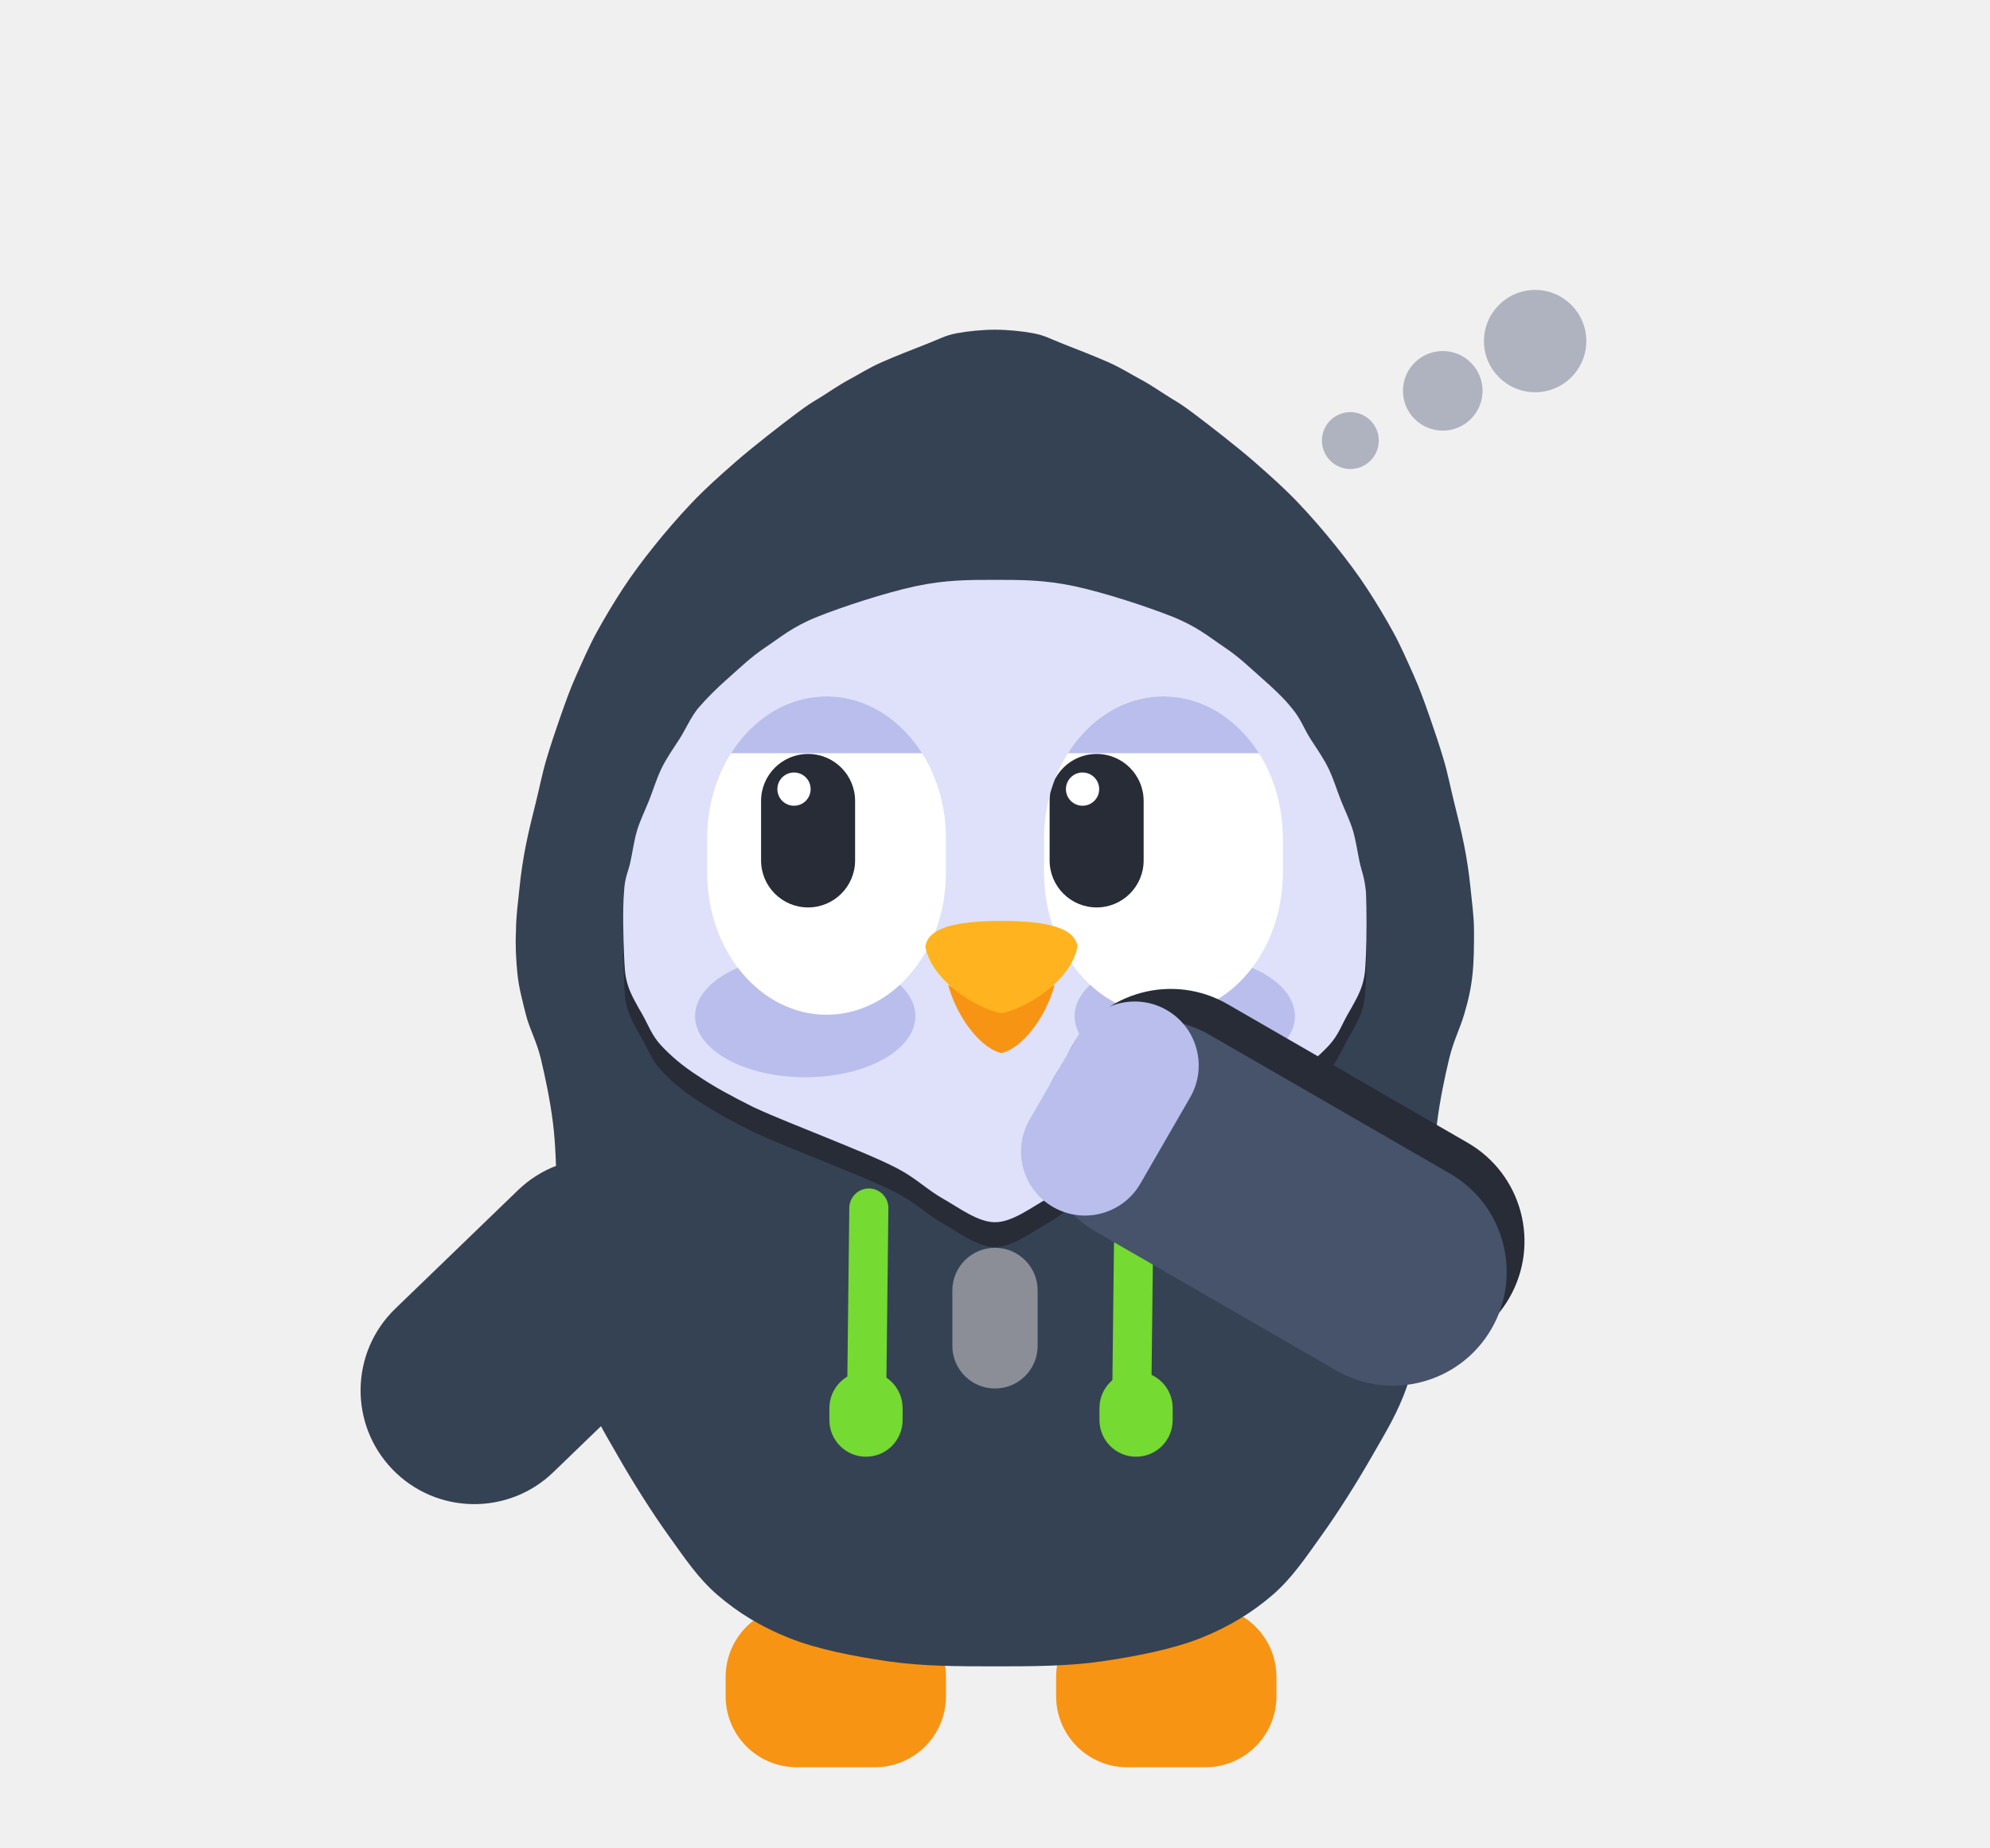
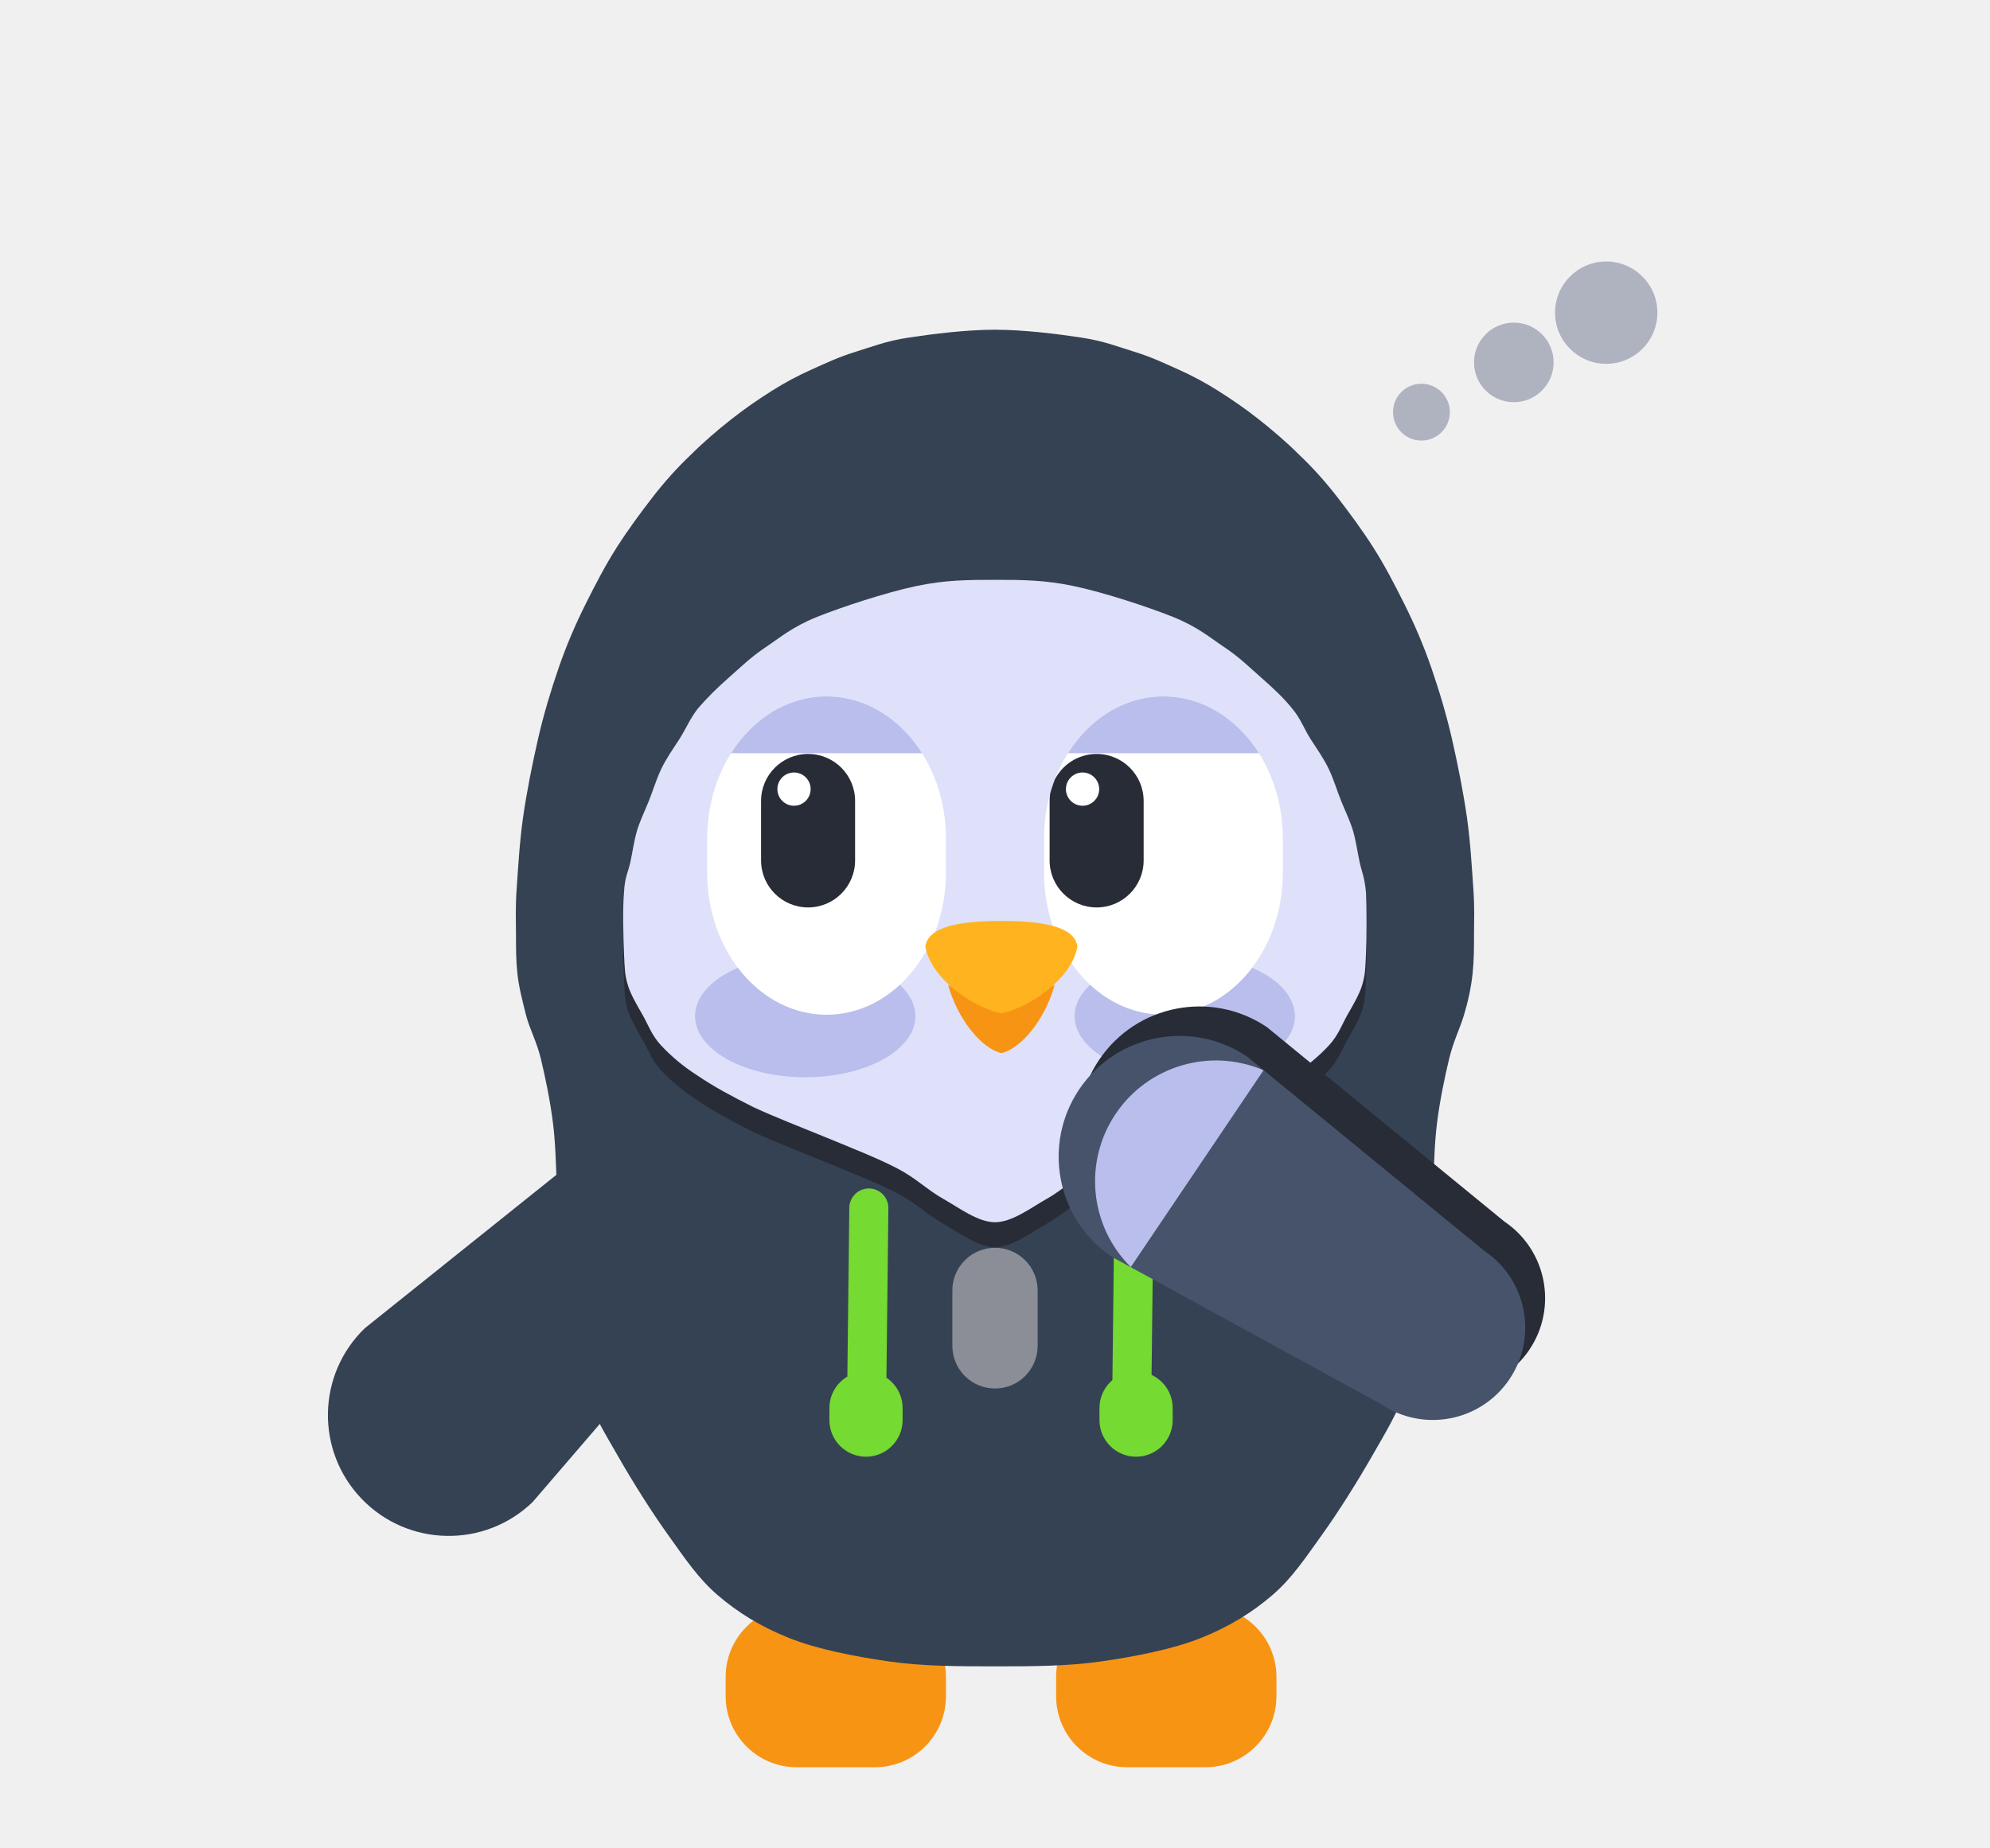
<svg xmlns="http://www.w3.org/2000/svg" viewBox="-40 -40 280 260" aria-hidden="true">
  <style>
  .byte-twinkle { transform-box: fill-box; transform-origin: center; animation: byte-twinkle 1.6s ease-in-out infinite }
  @keyframes byte-twinkle { 0%,100% { transform: scale(1) rotate(0) } 50% { transform: scale(.7) rotate(20deg) } }
  .byte-float { animation: byte-float 2.4s ease-in-out infinite }
  @keyframes byte-float { 0%,100% { transform: translateY(0) } 50% { transform: translateY(-4px) } }
  .byte-smoke { animation: byte-smoke 1.8s ease-out infinite }
  @keyframes byte-smoke { 0% { opacity: 0; transform: translateY(6px) } 25% { opacity: 1 } 100% { opacity: 0; transform: translateY(-10px) } }
  .byte-tear { animation: byte-tear 1.8s ease-in infinite }
  .byte-tear + .byte-tear { animation-delay: .6s }
  @keyframes byte-tear { 0% { opacity: 0; transform: translateY(0) } 15% { opacity: 1; transform: translateY(2px) }
    80% { opacity: 1; transform: translateY(14px) } 100% { opacity: 0; transform: translateY(18px) } }
  .byte-pop { transform-box: fill-box; transform-origin: center; animation: byte-pop .32s cubic-bezier(.34,1.56,.64,1) both }
  @keyframes byte-pop { from { opacity: 0; transform: scale(.4) } to { opacity: 1; transform: scale(1) } }
  .byte-rise { animation: byte-rise .34s cubic-bezier(.34,1.56,.64,1) both }
  @keyframes byte-rise { from { opacity: 0; transform: translateY(14px) } to { opacity: 1; transform: translateY(0) } }
  .byte-dot { transform-box: fill-box; transform-origin: center; animation: byte-dot 1.2s ease-in-out infinite }
  @keyframes byte-dot { 0%,100% { opacity: .45; transform: scale(.85) } 50% { opacity: 1; transform: scale(1) } }
  .byte-string { transform-box: fill-box; transform-origin: 50% 0 }
  .byte-sway .byte-string { animation: byte-sway 3.2s ease-in-out infinite }
  .byte-sway .byte-string + .byte-string { animation-delay: -1.1s }
  @keyframes byte-sway { 0%,100% { transform: rotate(2deg) } 50% { transform: rotate(-2deg) } }
  .byte-swing .byte-string { animation: byte-swing .9s ease-out 2 }
  .byte-swing .byte-string + .byte-string { animation-delay: .06s }
  @keyframes byte-swing { 0% { transform: rotate(0) } 20% { transform: rotate(11deg) } 45% { transform: rotate(-8deg) }
    70% { transform: rotate(4deg) } 100% { transform: rotate(0) } }
  @media (prefers-reduced-motion: reduce) {
    .byte-twinkle, .byte-float, .byte-smoke, .byte-tear, .byte-string, .byte-pop, .byte-rise, .byte-dot { animation: none !important }
    .byte-tear { transform: translateY(2px) }
  }
</style>
  <defs>
    <clipPath id="eyeL-R0">
      <rect x="59.5" y="58" width="33.6" height="44.8" rx="16.8" ry="20" />
    </clipPath>
    <clipPath id="eyeR-R0">
      <rect x="106.9" y="58" width="33.6" height="44.8" rx="16.8" ry="20" />
    </clipPath>
  </defs>
  <g>
    <g transform="translate(44 139)">
      <g transform="rotate(-44)">
-         <rect x="-40" y="-16" width="56" height="32" rx="16" fill="#354254" />
+         <path d="M14 -13 L-29 -17 A17 17 0 0 0 -29 17 L14 13 A13 13 0 0 0 14 -13 Z" fill="#354254" />
      </g>
    </g>
  </g>
  <g fill="#F89413">
    <rect x="62.1" y="186" width="31" height="22.7" rx="10" />
    <rect x="108.6" y="186" width="31" height="22.7" rx="10" />
  </g>
-   <path fill="#354254" d="M100.0 6.4 C101.8 6.4 103.8 6.6 105.4 6.9 C107.0 7.2 107.8 7.7 109.6 8.4 C111.4 9.1 114.2 10.2 116.0 11.0 C117.8 11.8 119.0 12.6 120.5 13.4 C122.0 14.2 123.4 15.2 124.7 16.0 C126.0 16.8 126.1 16.8 128.1 18.3 C130.1 19.8 134.1 22.9 136.5 25.0 C138.9 27.1 140.8 28.8 142.7 30.8 C144.6 32.8 146.4 34.9 148.0 36.9 C149.6 38.9 151.1 40.9 152.4 42.9 C153.7 44.9 154.9 46.9 156.0 48.9 C157.1 50.9 158.0 53.0 158.9 55.0 C159.8 57.0 160.5 59.0 161.2 61.0 C161.9 63.0 162.5 64.8 163.1 66.8 C163.7 68.8 164.1 70.9 164.6 72.9 C165.1 74.9 165.6 76.9 166.0 78.9 C166.4 80.9 166.7 82.9 166.9 84.9 C167.1 86.9 167.4 89.0 167.4 91.0 C167.4 93.0 167.4 95.0 167.2 97.0 C167.0 99.0 166.6 100.8 166.0 102.8 C165.4 104.8 164.5 106.5 163.9 109.0 C163.3 111.5 162.6 114.8 162.2 118.0 C161.8 121.2 161.8 124.0 161.6 128.0 C161.4 132.0 161.6 137.5 161.0 142.0 C160.4 146.5 159.3 151.2 158.0 155.0 C156.7 158.8 155.0 161.5 153.0 165.0 C151.0 168.5 148.3 172.8 146.0 176.0 C143.7 179.2 141.8 182.1 139.0 184.5 C136.2 186.9 133.0 188.9 129.0 190.5 C125.0 192.1 119.8 193.1 115.0 193.8 C110.2 194.5 105.0 194.5 100.0 194.5 C95.0 194.5 89.8 194.5 85.0 193.8 C80.2 193.1 75.0 192.1 71.0 190.5 C67.0 188.9 63.8 186.9 61.0 184.5 C58.2 182.1 56.3 179.2 54.0 176.0 C51.7 172.8 49.0 168.5 47.0 165.0 C45.0 161.5 43.3 158.8 42.0 155.0 C40.7 151.2 39.6 146.5 39.0 142.0 C38.4 137.5 38.6 132.0 38.4 128.0 C38.2 124.0 38.2 121.2 37.8 118.0 C37.4 114.8 36.7 111.5 36.1 109.0 C35.5 106.5 34.5 104.8 34.0 102.8 C33.5 100.8 33.0 99.0 32.8 97.0 C32.6 95.0 32.5 93.0 32.6 91.0 C32.6 89.0 32.9 86.9 33.1 84.9 C33.3 82.9 33.6 80.9 34.0 78.9 C34.4 76.9 34.9 74.9 35.4 72.9 C35.9 70.9 36.3 68.8 36.9 66.8 C37.5 64.8 38.1 63.0 38.8 61.0 C39.5 59.0 40.2 57.0 41.1 55.0 C42.0 53.0 42.9 50.9 44.0 48.9 C45.1 46.9 46.3 44.9 47.6 42.9 C48.9 40.9 50.4 38.9 52.0 36.9 C53.6 34.9 55.4 32.8 57.3 30.8 C59.2 28.8 61.1 27.1 63.5 25.0 C65.9 22.9 69.9 19.8 71.9 18.3 C73.9 16.8 74.0 16.8 75.3 16.0 C76.6 15.2 78.0 14.2 79.5 13.4 C81.0 12.6 82.2 11.8 84.0 11.0 C85.8 10.2 88.6 9.1 90.4 8.4 C92.2 7.7 93.0 7.2 94.6 6.9 C96.2 6.6 98.2 6.4 100.0 6.4 Z" />
+   <path fill="#354254" d="M100.0 6.4 C104.0 6.4 108.8 7.0 112.1 7.5 C115.4 8.0 117.3 8.8 119.6 9.5 C121.9 10.2 123.8 11.1 125.8 12.0 C127.8 12.9 129.5 13.8 131.4 15.0 C133.3 16.2 135.2 17.5 137.1 19.0 C139.0 20.5 141.0 22.2 142.8 24.0 C144.7 25.8 146.5 27.8 148.2 30.0 C149.9 32.2 151.6 34.5 153.2 37.0 C154.8 39.5 156.2 42.2 157.6 45.0 C159.0 47.8 160.3 50.8 161.4 54.0 C162.5 57.2 163.5 60.5 164.3 64.0 C165.1 67.5 165.9 71.5 166.4 75.0 C166.9 78.5 167.1 82.2 167.3 85.0 C167.5 87.8 167.4 89.5 167.4 91.5 C167.4 93.5 167.4 95.1 167.2 97.0 C167.0 98.9 166.6 100.8 166.0 102.8 C165.4 104.8 164.5 106.5 163.9 109.0 C163.3 111.5 162.6 114.8 162.2 118.0 C161.8 121.2 161.8 124.0 161.6 128.0 C161.4 132.0 161.6 137.5 161.0 142.0 C160.4 146.5 159.3 151.2 158.0 155.0 C156.7 158.8 155.0 161.5 153.0 165.0 C151.0 168.5 148.3 172.8 146.0 176.0 C143.7 179.2 141.8 182.1 139.0 184.5 C136.2 186.9 133.0 188.9 129.0 190.5 C125.0 192.1 119.8 193.1 115.0 193.8 C110.2 194.5 105.0 194.5 100.0 194.5 C95.0 194.5 89.8 194.5 85.0 193.8 C80.2 193.1 75.0 192.1 71.0 190.5 C67.0 188.9 63.8 186.9 61.0 184.5 C58.2 182.1 56.3 179.2 54.0 176.0 C51.7 172.8 49.0 168.5 47.0 165.0 C45.0 161.5 43.3 158.8 42.0 155.0 C40.7 151.2 39.6 146.5 39.0 142.0 C38.4 137.5 38.6 132.0 38.4 128.0 C38.2 124.0 38.2 121.2 37.8 118.0 C37.4 114.8 36.7 111.5 36.1 109.0 C35.5 106.5 34.5 104.8 34.0 102.8 C33.5 100.8 33.0 98.9 32.8 97.0 C32.6 95.1 32.6 93.5 32.6 91.5 C32.6 89.5 32.5 87.8 32.7 85.0 C32.9 82.2 33.1 78.5 33.6 75.0 C34.1 71.5 34.9 67.5 35.7 64.0 C36.5 60.5 37.5 57.2 38.6 54.0 C39.7 50.8 41.0 47.8 42.4 45.0 C43.8 42.2 45.2 39.5 46.8 37.0 C48.4 34.5 50.1 32.2 51.8 30.0 C53.5 27.8 55.3 25.8 57.2 24.0 C59.0 22.2 61.0 20.5 62.9 19.0 C64.8 17.5 66.7 16.2 68.6 15.0 C70.5 13.8 72.2 12.9 74.2 12.0 C76.2 11.1 78.1 10.2 80.4 9.5 C82.7 8.8 84.6 8.0 87.9 7.5 C91.2 7.0 96.0 6.4 100.0 6.4 Z" />
  <path fill="#272C36" transform="translate(0 3.5)" d="M100.0 41.6 C103.7 41.6 107.0 41.6 111.2 42.5 C115.4 43.4 121.5 45.4 125.0 46.8 C128.5 48.2 130.2 49.7 132.3 51.1 C134.4 52.5 135.9 54.0 137.5 55.4 C139.1 56.8 140.7 58.3 141.8 59.7 C143.0 61.1 143.5 62.6 144.4 64.0 C145.3 65.4 146.3 66.8 147.0 68.3 C147.7 69.8 148.1 71.2 148.7 72.7 C149.3 74.2 150.0 75.6 150.4 77.0 C150.8 78.4 151.0 79.9 151.3 81.3 C151.6 82.7 152.0 83.4 152.2 85.6 C152.3 87.8 152.3 92.0 152.2 94.2 C152.1 96.4 152.1 97.1 151.7 98.5 C151.3 99.9 150.4 101.4 149.6 102.8 C148.8 104.2 148.3 105.7 147.0 107.1 C145.7 108.5 144.0 110.0 141.8 111.4 C139.6 112.9 137.0 114.3 134.0 115.8 C131.0 117.2 127.1 118.7 123.7 120.1 C120.3 121.5 116.5 123.0 113.8 124.4 C111.1 125.8 109.6 127.4 107.3 128.7 C105.0 130.0 102.4 132.0 100.0 132.0 C97.6 132.0 95.0 130.0 92.7 128.7 C90.4 127.4 88.9 125.8 86.2 124.4 C83.5 123.0 79.7 121.5 76.3 120.1 C72.9 118.7 69.0 117.2 66.0 115.8 C63.0 114.3 60.4 112.9 58.2 111.4 C56.0 110.0 54.3 108.5 53.0 107.1 C51.7 105.7 51.2 104.2 50.4 102.8 C49.6 101.4 48.7 99.9 48.3 98.5 C47.9 97.1 47.9 96.4 47.8 94.2 C47.7 92.0 47.6 87.8 47.8 85.6 C47.9 83.4 48.4 82.7 48.7 81.3 C49.0 79.9 49.2 78.4 49.6 77.0 C50.0 75.6 50.7 74.2 51.3 72.7 C51.9 71.2 52.3 69.8 53.0 68.3 C53.7 66.8 54.7 65.4 55.6 64.0 C56.5 62.6 57.1 61.1 58.2 59.7 C59.4 58.3 60.9 56.8 62.5 55.4 C64.1 54.0 65.6 52.5 67.7 51.1 C69.8 49.7 71.5 48.2 75.0 46.8 C78.5 45.4 84.6 43.4 88.8 42.5 C93.0 41.6 96.3 41.6 100.0 41.6 Z" />
  <path fill="#DEE1F9" d="M100.0 41.6 C103.7 41.6 107.0 41.6 111.2 42.5 C115.4 43.4 121.5 45.4 125.0 46.8 C128.5 48.2 130.2 49.7 132.3 51.1 C134.4 52.5 135.9 54.0 137.5 55.4 C139.1 56.8 140.7 58.3 141.8 59.7 C143.0 61.1 143.5 62.6 144.4 64.0 C145.3 65.4 146.3 66.8 147.0 68.3 C147.7 69.8 148.1 71.2 148.7 72.7 C149.3 74.2 150.0 75.6 150.4 77.0 C150.8 78.4 151.0 79.9 151.3 81.3 C151.6 82.7 152.0 83.4 152.2 85.6 C152.3 87.8 152.3 92.0 152.2 94.2 C152.1 96.4 152.1 97.1 151.7 98.5 C151.3 99.9 150.4 101.4 149.6 102.8 C148.8 104.2 148.3 105.7 147.0 107.1 C145.7 108.5 144.0 110.0 141.8 111.4 C139.6 112.9 137.0 114.3 134.0 115.8 C131.0 117.2 127.1 118.7 123.7 120.1 C120.3 121.5 116.5 123.0 113.8 124.4 C111.1 125.8 109.6 127.4 107.3 128.7 C105.0 130.0 102.4 132.0 100.0 132.0 C97.6 132.0 95.0 130.0 92.7 128.7 C90.4 127.4 88.9 125.8 86.2 124.4 C83.5 123.0 79.7 121.5 76.3 120.1 C72.9 118.7 69.0 117.2 66.0 115.8 C63.0 114.3 60.4 112.9 58.2 111.4 C56.0 110.0 54.3 108.5 53.0 107.1 C51.7 105.7 51.2 104.2 50.4 102.8 C49.6 101.4 48.7 99.9 48.3 98.5 C47.9 97.1 47.9 96.4 47.8 94.2 C47.7 92.0 47.6 87.8 47.8 85.6 C47.9 83.4 48.4 82.7 48.7 81.3 C49.0 79.9 49.2 78.4 49.6 77.0 C50.0 75.6 50.7 74.2 51.3 72.7 C51.9 71.2 52.3 69.8 53.0 68.3 C53.7 66.8 54.7 65.4 55.6 64.0 C56.5 62.6 57.1 61.1 58.2 59.7 C59.4 58.3 60.9 56.8 62.5 55.4 C64.1 54.0 65.6 52.5 67.7 51.1 C69.8 49.7 71.5 48.2 75.0 46.8 C78.5 45.4 84.6 43.4 88.8 42.5 C93.0 41.6 96.3 41.6 100.0 41.6 Z" />
  <g fill="#BABEEC">
    <ellipse cx="73.3" cy="103" rx="15.5" ry="8.6" />
    <ellipse cx="126.7" cy="103" rx="15.5" ry="8.6" />
  </g>
  <g>
    <rect x="59.5" y="58" width="33.6" height="44.8" rx="16.8" ry="20" fill="#FFFFFF" />
    <g clip-path="url(#eyeL-R0)">
      <g transform="translate(-2.6 -3.5) translate(76.3 80.4) scale(0.9) translate(-76.3 -80.4)">
        <rect x="68.95" y="68.4" width="14.7" height="24" rx="7.35" fill="#272C36" />
        <circle cx="74.1" cy="73.9" r="2.6" fill="#FFFFFF" />
      </g>
      <rect x="41.3" y="102.8" width="70" height="70" fill="#DEE1F9" />
      <rect x="41.3" y="-4" width="70" height="70" fill="#BABEEC" transform="rotate(0 76.3 66)" />
    </g>
  </g>
  <g>
    <rect x="106.9" y="58" width="33.6" height="44.8" rx="16.8" ry="20" fill="#FFFFFF" />
    <g clip-path="url(#eyeR-R0)">
      <g transform="translate(-9.4 -3.5) translate(123.7 80.4) scale(0.9) translate(-123.7 -80.4)">
        <rect x="116.35" y="68.4" width="14.7" height="24" rx="7.35" fill="#272C36" />
        <circle cx="121.5" cy="73.9" r="2.6" fill="#FFFFFF" />
      </g>
      <rect x="88.7" y="102.8" width="70" height="70" fill="#DEE1F9" />
      <rect x="88.7" y="-4" width="70" height="70" fill="#BABEEC" transform="rotate(0 123.7 66)" />
    </g>
  </g>
  <g transform="translate(0 98.8) scale(1 1) translate(0 -98.8)" opacity="0">
    <path d="M92.5 98.8 C95 98.5 106.8 98.5 109.3 98.8 C108.6 103.6 105 107.6 100.9 107.9 C96.8 107.6 93.2 103.6 92.5 98.8 Z" fill="#272C36" />
    <ellipse cx="100.9" cy="105.4" rx="5" ry="2.4" fill="#FA779B" />
  </g>
  <path d="M93.4 98.6 C96.6 100.6 105.2 100.6 108.4 98.6 C107 103.6 103.6 107.6 100.9 108.2 C98.2 107.6 94.8 103.6 93.4 98.6 Z" fill="#F89413" transform="translate(0 0)" />
  <path d="M90.2 93.2 C90.6 90.4 95 89.6 100.9 89.6 C106.8 89.6 111.2 90.4 111.6 93.2 C110.8 97.8 104.8 101.8 100.9 102.6 C97 101.8 91 97.8 90.2 93.2 Z" fill="#FFB31F" />
  <g>
    <g class="byte-string">
      <path d="M82.25 130 L81.95 156" stroke="#75DA31" stroke-width="5.5" stroke-linecap="round" fill="none" />
      <rect x="76.7" y="153" width="10.3" height="12" rx="5.15" fill="#75DA31" />
    </g>
    <g class="byte-string">
      <path d="M119.55 130 L119.25 156" stroke="#75DA31" stroke-width="5.5" stroke-linecap="round" fill="none" />
      <rect x="114.7" y="153" width="10.3" height="12" rx="5.15" fill="#75DA31" />
    </g>
  </g>
  <rect x="94" y="135.6" width="12" height="19.8" rx="6" fill="#8B8E96" />
  <g transform="translate(200 0) scale(-1 1)">
-     <g transform="translate(44 139)">
-       <g transform="rotate(150)">
-         <rect x="-55" y="-11" width="71" height="32" rx="16" fill="#272C36" />
-         <rect x="-55" y="-16" width="71" height="32" rx="16" fill="#46536B" />
-         <rect x="-55" y="-16" width="18" height="32" rx="9" fill="#BABEEC" />
+     <g transform="translate(50 139)">
+       <g transform="rotate(146)">
+         <path d="M14 -13 L-29 -17 A17 17 0 0 0 -29 17 L14 13 A13 13 0 0 0 14 -13 Z" transform="translate(0 5)" fill="#272C36" />
+         <path d="M14 -13 L-29 -17 A17 17 0 0 0 -29 17 L14 13 A13 13 0 0 0 14 -13 Z" fill="#46536B" />
+         <path d="M-26 -16.7 A17 17 0 0 0 -26 16.7 Z" fill="#BABEEC" />
      </g>
    </g>
  </g>
  <g fill="#AFB3BF">
-     <circle class="byte-dot" style="animation-delay:0s" cx="150" cy="22" r="4" />
-     <circle class="byte-dot" style="animation-delay:0.18s" cx="163" cy="15" r="5.6" />
-     <circle class="byte-dot" style="animation-delay:0.36s" cx="176" cy="8" r="7.2" />
+     <circle class="byte-dot" style="animation-delay:0s" cx="160" cy="18" r="4" />
+     <circle class="byte-dot" style="animation-delay:0.18s" cx="173" cy="11" r="5.6" />
+     <circle class="byte-dot" style="animation-delay:0.36s" cx="186" cy="4" r="7.2" />
  </g>
</svg>
